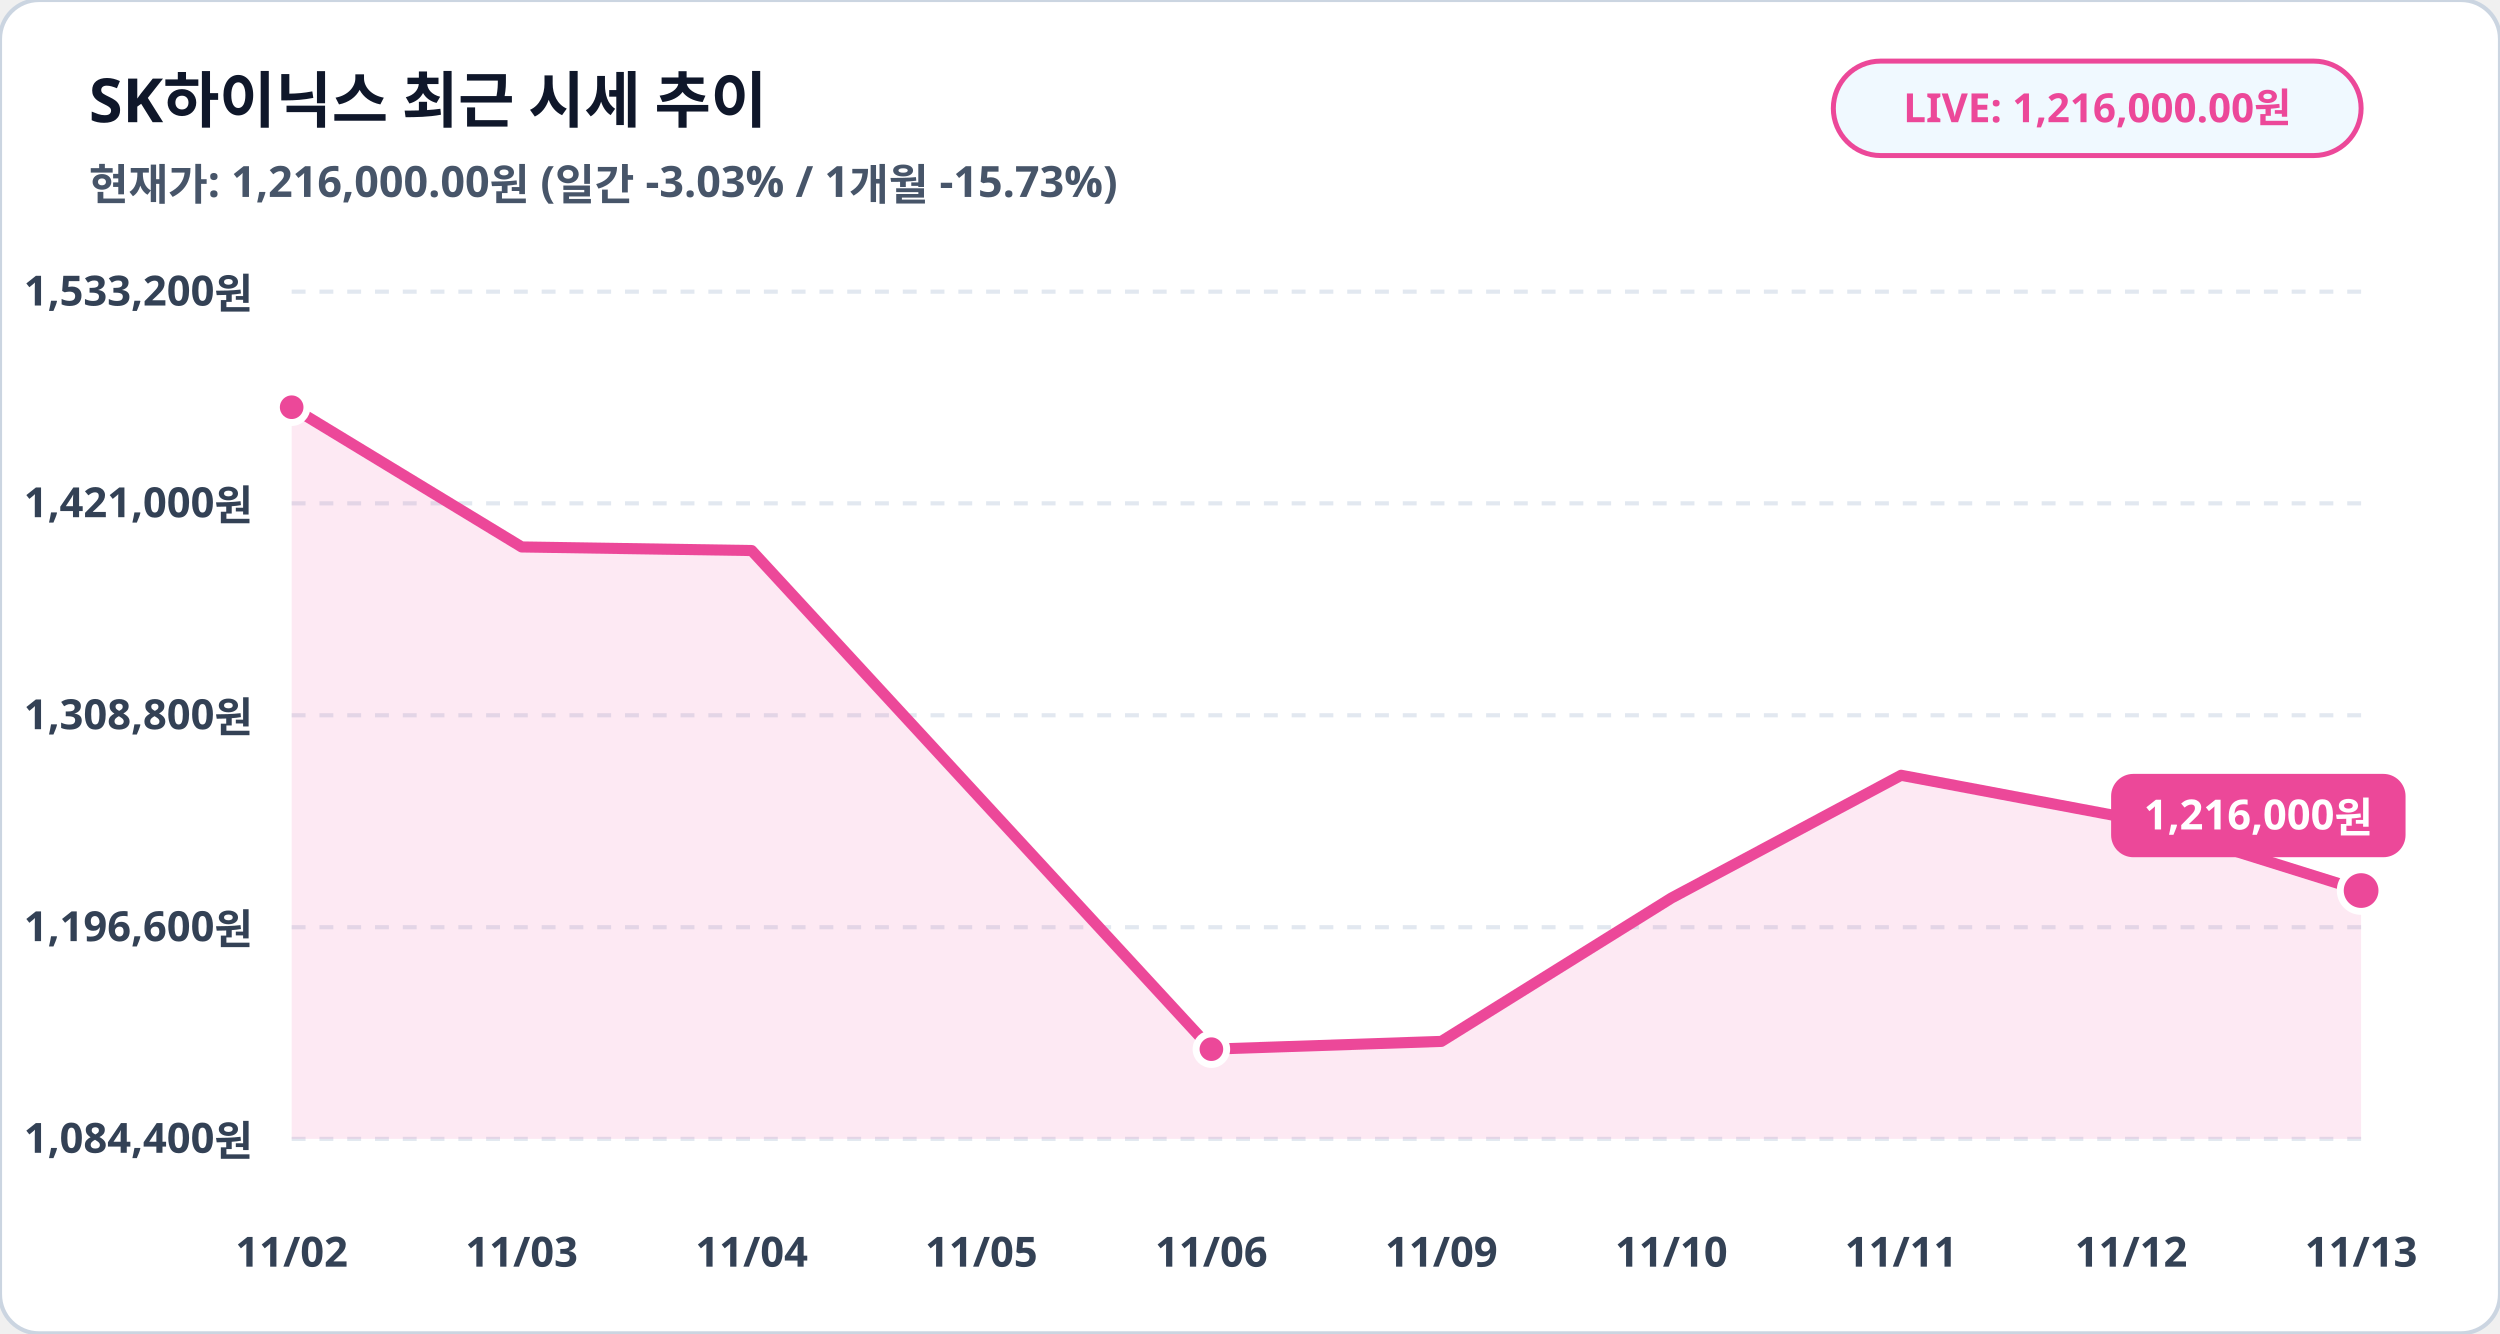
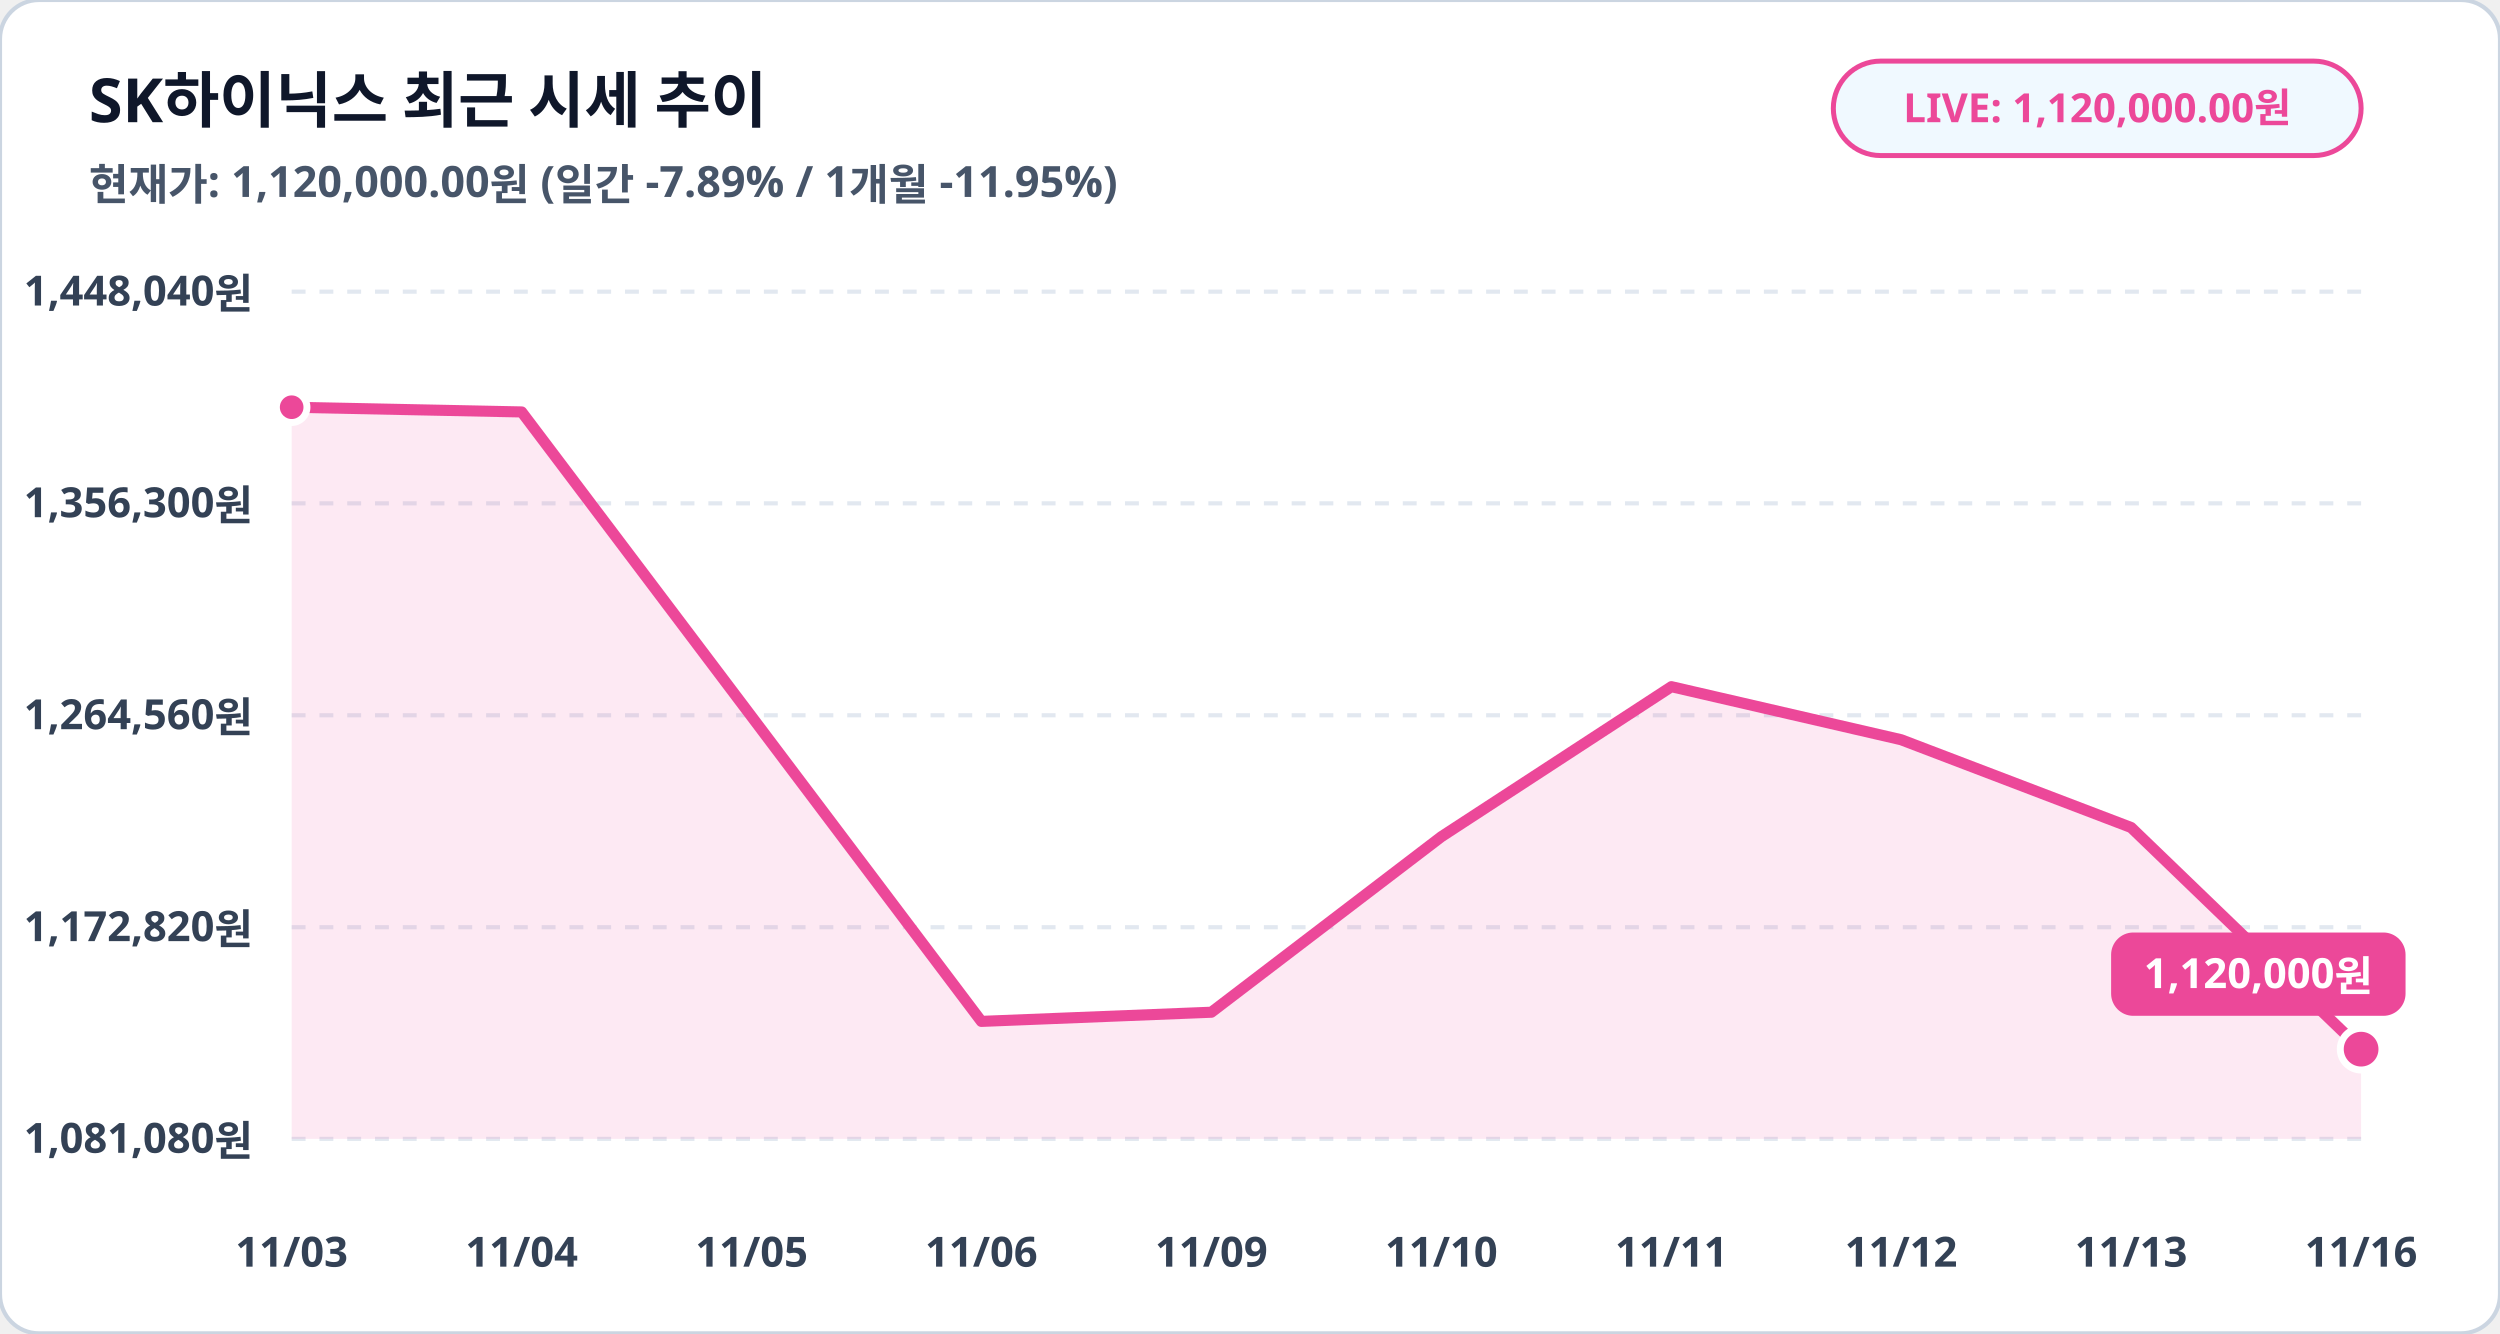
<svg xmlns="http://www.w3.org/2000/svg" viewBox="0 0 900 480" width="100%" height="100%">
  <rect width="900" height="480" rx="14" fill="#ffffff" stroke="#cbd5e1" stroke-width="1.5" />
  <text x="32" y="44" fill="#0f172a" font-family="Pretendard, sans-serif" font-size="22" font-weight="900">SK하이닉스 최근 시세 추이</text>
-   <text x="32" y="72" fill="#475569" font-family="Pretendard, sans-serif" font-size="15.5" font-weight="600">현재가: 1,216,000.00원 (일간 -3.03% / 1개월 -15.73%)</text>
+   <text x="32" y="72" fill="#475569" font-family="Pretendard, sans-serif" font-size="15.5" font-weight="600">현재가: 1,120,000.00원 (일간 -7.89% / 1개월 -11.95%)</text>
  <rect x="660" y="22" width="190" height="34" rx="17" fill="#f0f9ff" stroke="#ec4899" stroke-width="1.8" />
-   <text x="755" y="44" fill="#ec4899" font-family="Pretendard, sans-serif" font-size="14.5" font-weight="800" text-anchor="middle">LIVE: 1,216,000.00원</text>
+   <text x="755" y="44" fill="#ec4899" font-family="Pretendard, sans-serif" font-size="14.5" font-weight="800" text-anchor="middle">LIVE: 1,120,000.00원</text>
  <line x1="105" y1="105.0" x2="850" y2="105.0" stroke="#e2e8f0" stroke-width="1.5" stroke-dasharray="5,5" />
-   <text x="91" y="110.0" fill="#334155" font-family="Pretendard, sans-serif" font-size="15" font-weight="700" text-anchor="end">1,533,200원</text>
+   <text x="91" y="110.0" fill="#334155" font-family="Pretendard, sans-serif" font-size="15" font-weight="700" text-anchor="end">1,448,040원</text>
  <line x1="105" y1="181.2" x2="850" y2="181.2" stroke="#e2e8f0" stroke-width="1.5" stroke-dasharray="5,5" />
-   <text x="91" y="186.2" fill="#334155" font-family="Pretendard, sans-serif" font-size="15" font-weight="700" text-anchor="end">1,421,000원</text>
+   <text x="91" y="186.2" fill="#334155" font-family="Pretendard, sans-serif" font-size="15" font-weight="700" text-anchor="end">1,356,300원</text>
  <line x1="105" y1="257.5" x2="850" y2="257.5" stroke="#e2e8f0" stroke-width="1.5" stroke-dasharray="5,5" />
-   <text x="91" y="262.5" fill="#334155" font-family="Pretendard, sans-serif" font-size="15" font-weight="700" text-anchor="end">1,308,800원</text>
+   <text x="91" y="262.5" fill="#334155" font-family="Pretendard, sans-serif" font-size="15" font-weight="700" text-anchor="end">1,264,560원</text>
  <line x1="105" y1="333.8" x2="850" y2="333.8" stroke="#e2e8f0" stroke-width="1.5" stroke-dasharray="5,5" />
-   <text x="91" y="338.8" fill="#334155" font-family="Pretendard, sans-serif" font-size="15" font-weight="700" text-anchor="end">1,196,600원</text>
+   <text x="91" y="338.8" fill="#334155" font-family="Pretendard, sans-serif" font-size="15" font-weight="700" text-anchor="end">1,172,820원</text>
  <line x1="105" y1="410.0" x2="850" y2="410.0" stroke="#e2e8f0" stroke-width="1.5" stroke-dasharray="5,5" />
-   <text x="91" y="415.0" fill="#334155" font-family="Pretendard, sans-serif" font-size="15" font-weight="700" text-anchor="end">1,084,400원</text>
-   <polygon points="105.0,410.0 105.0,146.6 187.8,196.9 270.6,198.2 353.3,287.9 436.1,377.7 518.9,374.9 601.7,323.3 684.4,279.1 767.2,294.7 850.0,320.6 850.0,410.0" fill="#ec4899" fill-opacity="0.12" />
-   <polyline fill="none" stroke="#ec4899" stroke-width="4" stroke-linecap="round" stroke-linejoin="round" points="105.0,146.6 187.8,196.9 270.6,198.2 353.3,287.9 436.1,377.7 518.9,374.9 601.7,323.3 684.4,279.1 767.2,294.7 850.0,320.6" />
+   <text x="91" y="415.0" fill="#334155" font-family="Pretendard, sans-serif" font-size="15" font-weight="700" text-anchor="end">1,081,080원</text>
+   <polygon points="105.0,410.0 105.0,146.6 187.8,148.3 270.6,258.0 353.3,367.7 436.1,364.4 518.9,301.2 601.7,247.2 684.4,266.3 767.2,297.9 850.0,377.7 850.0,410.0" fill="#ec4899" fill-opacity="0.12" />
+   <polyline fill="none" stroke="#ec4899" stroke-width="4" stroke-linecap="round" stroke-linejoin="round" points="105.0,146.6 187.8,148.3 270.6,258.0 353.3,367.7 436.1,364.4 518.9,301.2 601.7,247.2 684.4,266.3 767.2,297.9 850.0,377.7" />
  <circle cx="105.0" cy="146.6" r="5.5" fill="#ec4899" stroke="#ffffff" stroke-width="2.5" />
-   <circle cx="436.1" cy="377.7" r="5.5" fill="#ec4899" stroke="#ffffff" stroke-width="2.5" />
-   <circle cx="850.0" cy="320.6" r="7.5" fill="#ec4899" stroke="#ffffff" stroke-width="2.5" />
-   <rect x="760.0" y="278.6" width="106" height="30" rx="8" fill="#ec4899" />
-   <text x="813.0" y="298.6" fill="#ffffff" font-family="Pretendard, sans-serif" font-size="15" font-weight="800" text-anchor="middle">1,216,000원</text>
-   <text x="105.0" y="456" fill="#334155" font-family="Pretendard, sans-serif" font-size="15" font-weight="700" text-anchor="middle">11/02</text>
-   <text x="187.8" y="456" fill="#334155" font-family="Pretendard, sans-serif" font-size="15" font-weight="700" text-anchor="middle">11/03</text>
-   <text x="270.6" y="456" fill="#334155" font-family="Pretendard, sans-serif" font-size="15" font-weight="700" text-anchor="middle">11/04</text>
-   <text x="353.3" y="456" fill="#334155" font-family="Pretendard, sans-serif" font-size="15" font-weight="700" text-anchor="middle">11/05</text>
-   <text x="436.1" y="456" fill="#334155" font-family="Pretendard, sans-serif" font-size="15" font-weight="700" text-anchor="middle">11/06</text>
-   <text x="518.9" y="456" fill="#334155" font-family="Pretendard, sans-serif" font-size="15" font-weight="700" text-anchor="middle">11/09</text>
-   <text x="601.7" y="456" fill="#334155" font-family="Pretendard, sans-serif" font-size="15" font-weight="700" text-anchor="middle">11/10</text>
-   <text x="684.4" y="456" fill="#334155" font-family="Pretendard, sans-serif" font-size="15" font-weight="700" text-anchor="middle">11/11</text>
-   <text x="767.2" y="456" fill="#334155" font-family="Pretendard, sans-serif" font-size="15" font-weight="700" text-anchor="middle">11/12</text>
-   <text x="850.0" y="456" fill="#334155" font-family="Pretendard, sans-serif" font-size="15" font-weight="700" text-anchor="middle">11/13</text>
+   <circle cx="850.0" cy="377.7" r="7.5" fill="#ec4899" stroke="#ffffff" stroke-width="2.5" />
+   <rect x="760.0" y="335.7" width="106" height="30" rx="8" fill="#ec4899" />
+   <text x="813.0" y="355.7" fill="#ffffff" font-family="Pretendard, sans-serif" font-size="15" font-weight="800" text-anchor="middle">1,120,000원</text>
+   <text x="105.0" y="456" fill="#334155" font-family="Pretendard, sans-serif" font-size="15" font-weight="700" text-anchor="middle">11/03</text>
+   <text x="187.8" y="456" fill="#334155" font-family="Pretendard, sans-serif" font-size="15" font-weight="700" text-anchor="middle">11/04</text>
+   <text x="270.6" y="456" fill="#334155" font-family="Pretendard, sans-serif" font-size="15" font-weight="700" text-anchor="middle">11/05</text>
+   <text x="353.3" y="456" fill="#334155" font-family="Pretendard, sans-serif" font-size="15" font-weight="700" text-anchor="middle">11/06</text>
+   <text x="436.1" y="456" fill="#334155" font-family="Pretendard, sans-serif" font-size="15" font-weight="700" text-anchor="middle">11/09</text>
+   <text x="518.9" y="456" fill="#334155" font-family="Pretendard, sans-serif" font-size="15" font-weight="700" text-anchor="middle">11/10</text>
+   <text x="601.7" y="456" fill="#334155" font-family="Pretendard, sans-serif" font-size="15" font-weight="700" text-anchor="middle">11/11</text>
+   <text x="684.4" y="456" fill="#334155" font-family="Pretendard, sans-serif" font-size="15" font-weight="700" text-anchor="middle">11/12</text>
+   <text x="767.2" y="456" fill="#334155" font-family="Pretendard, sans-serif" font-size="15" font-weight="700" text-anchor="middle">11/13</text>
+   <text x="850.0" y="456" fill="#334155" font-family="Pretendard, sans-serif" font-size="15" font-weight="700" text-anchor="middle">11/16</text>
</svg>
